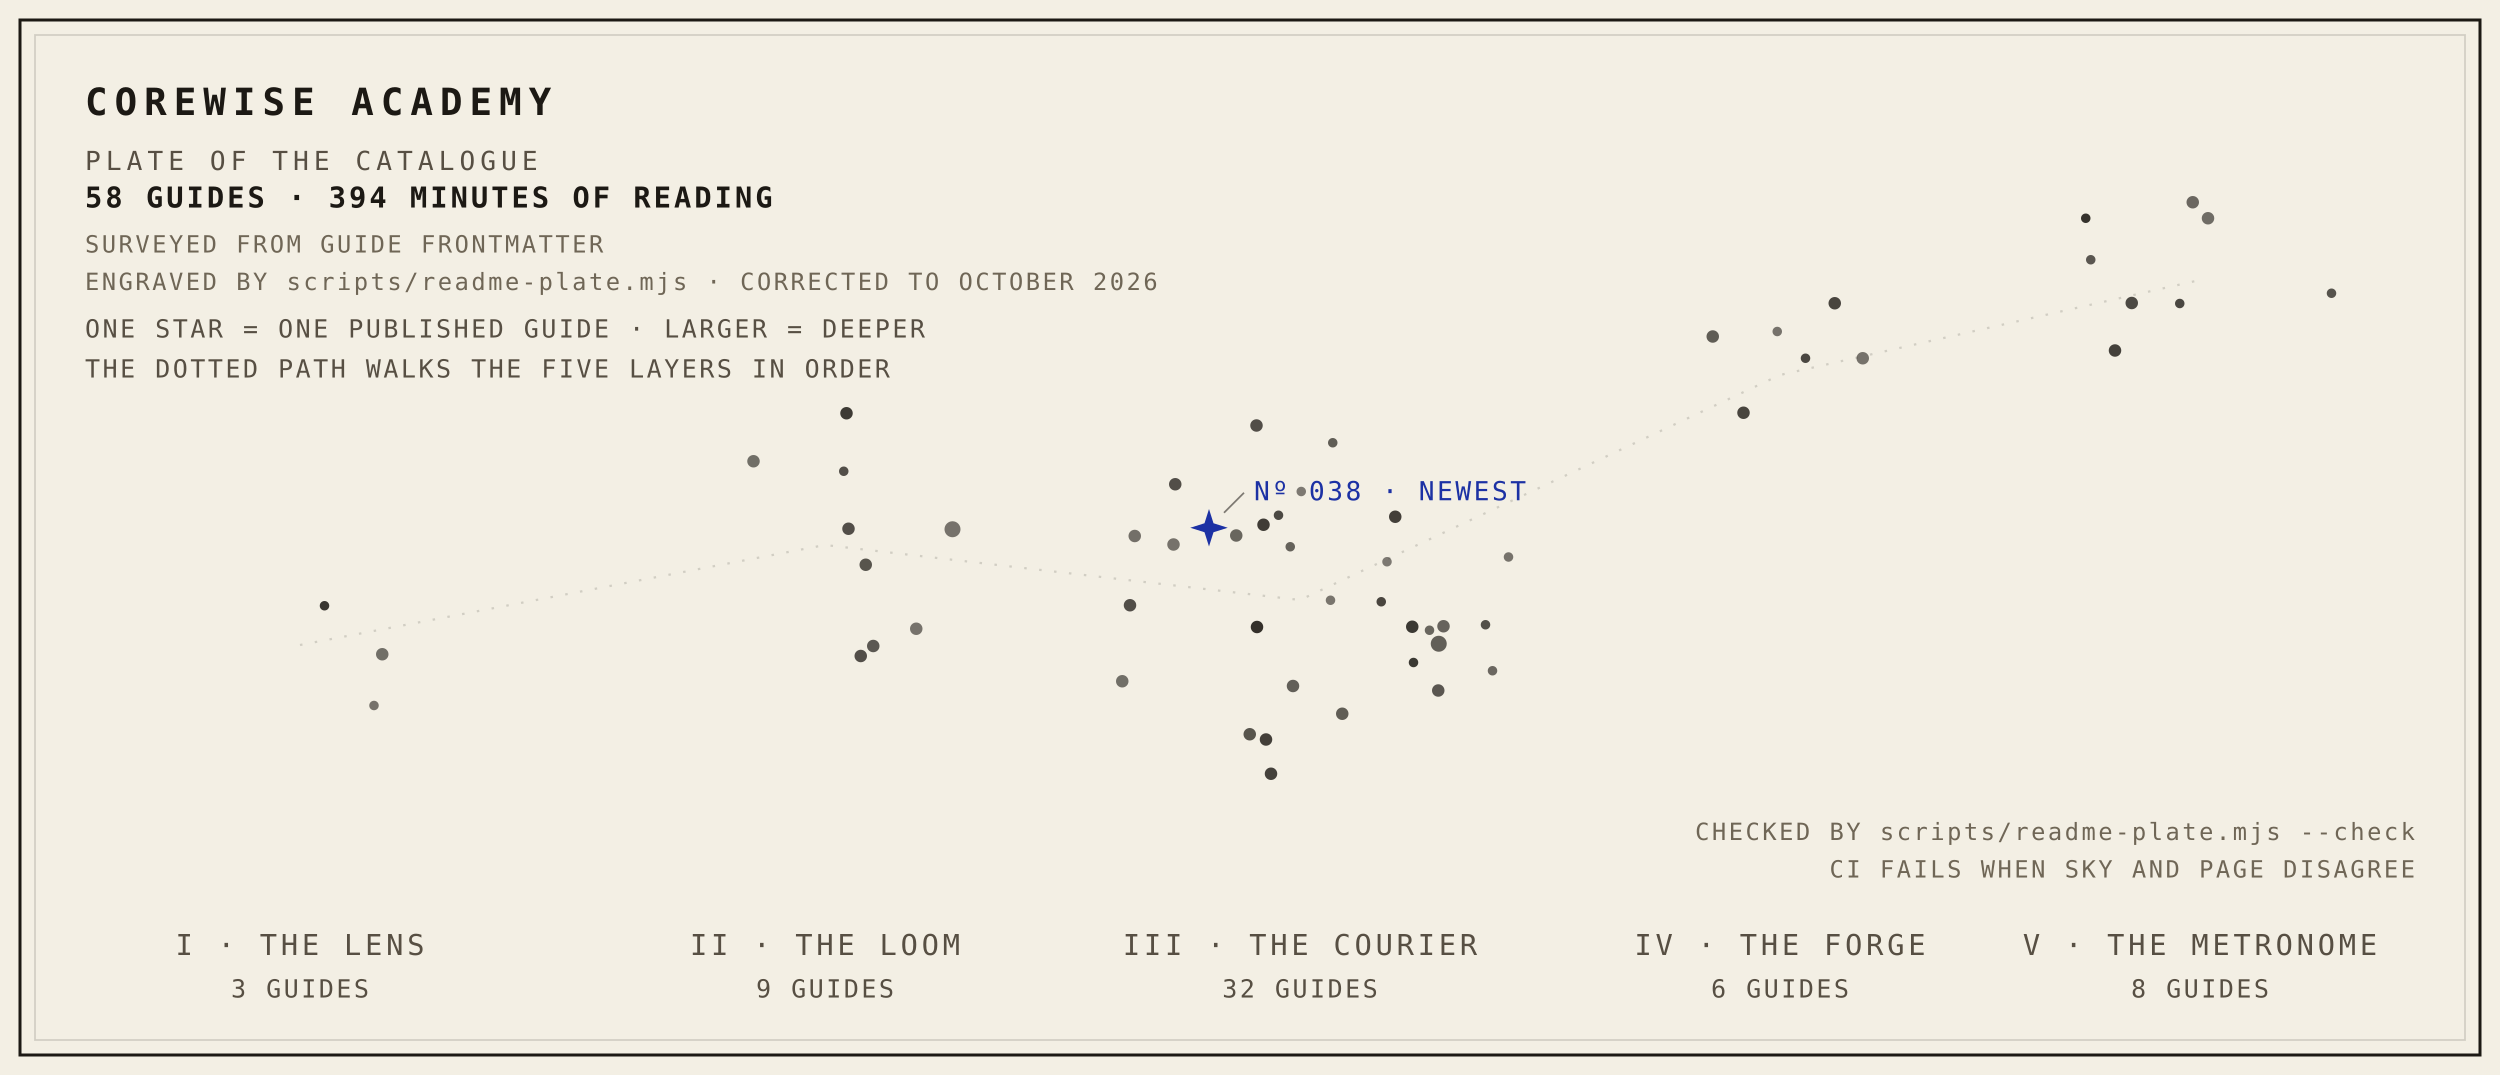
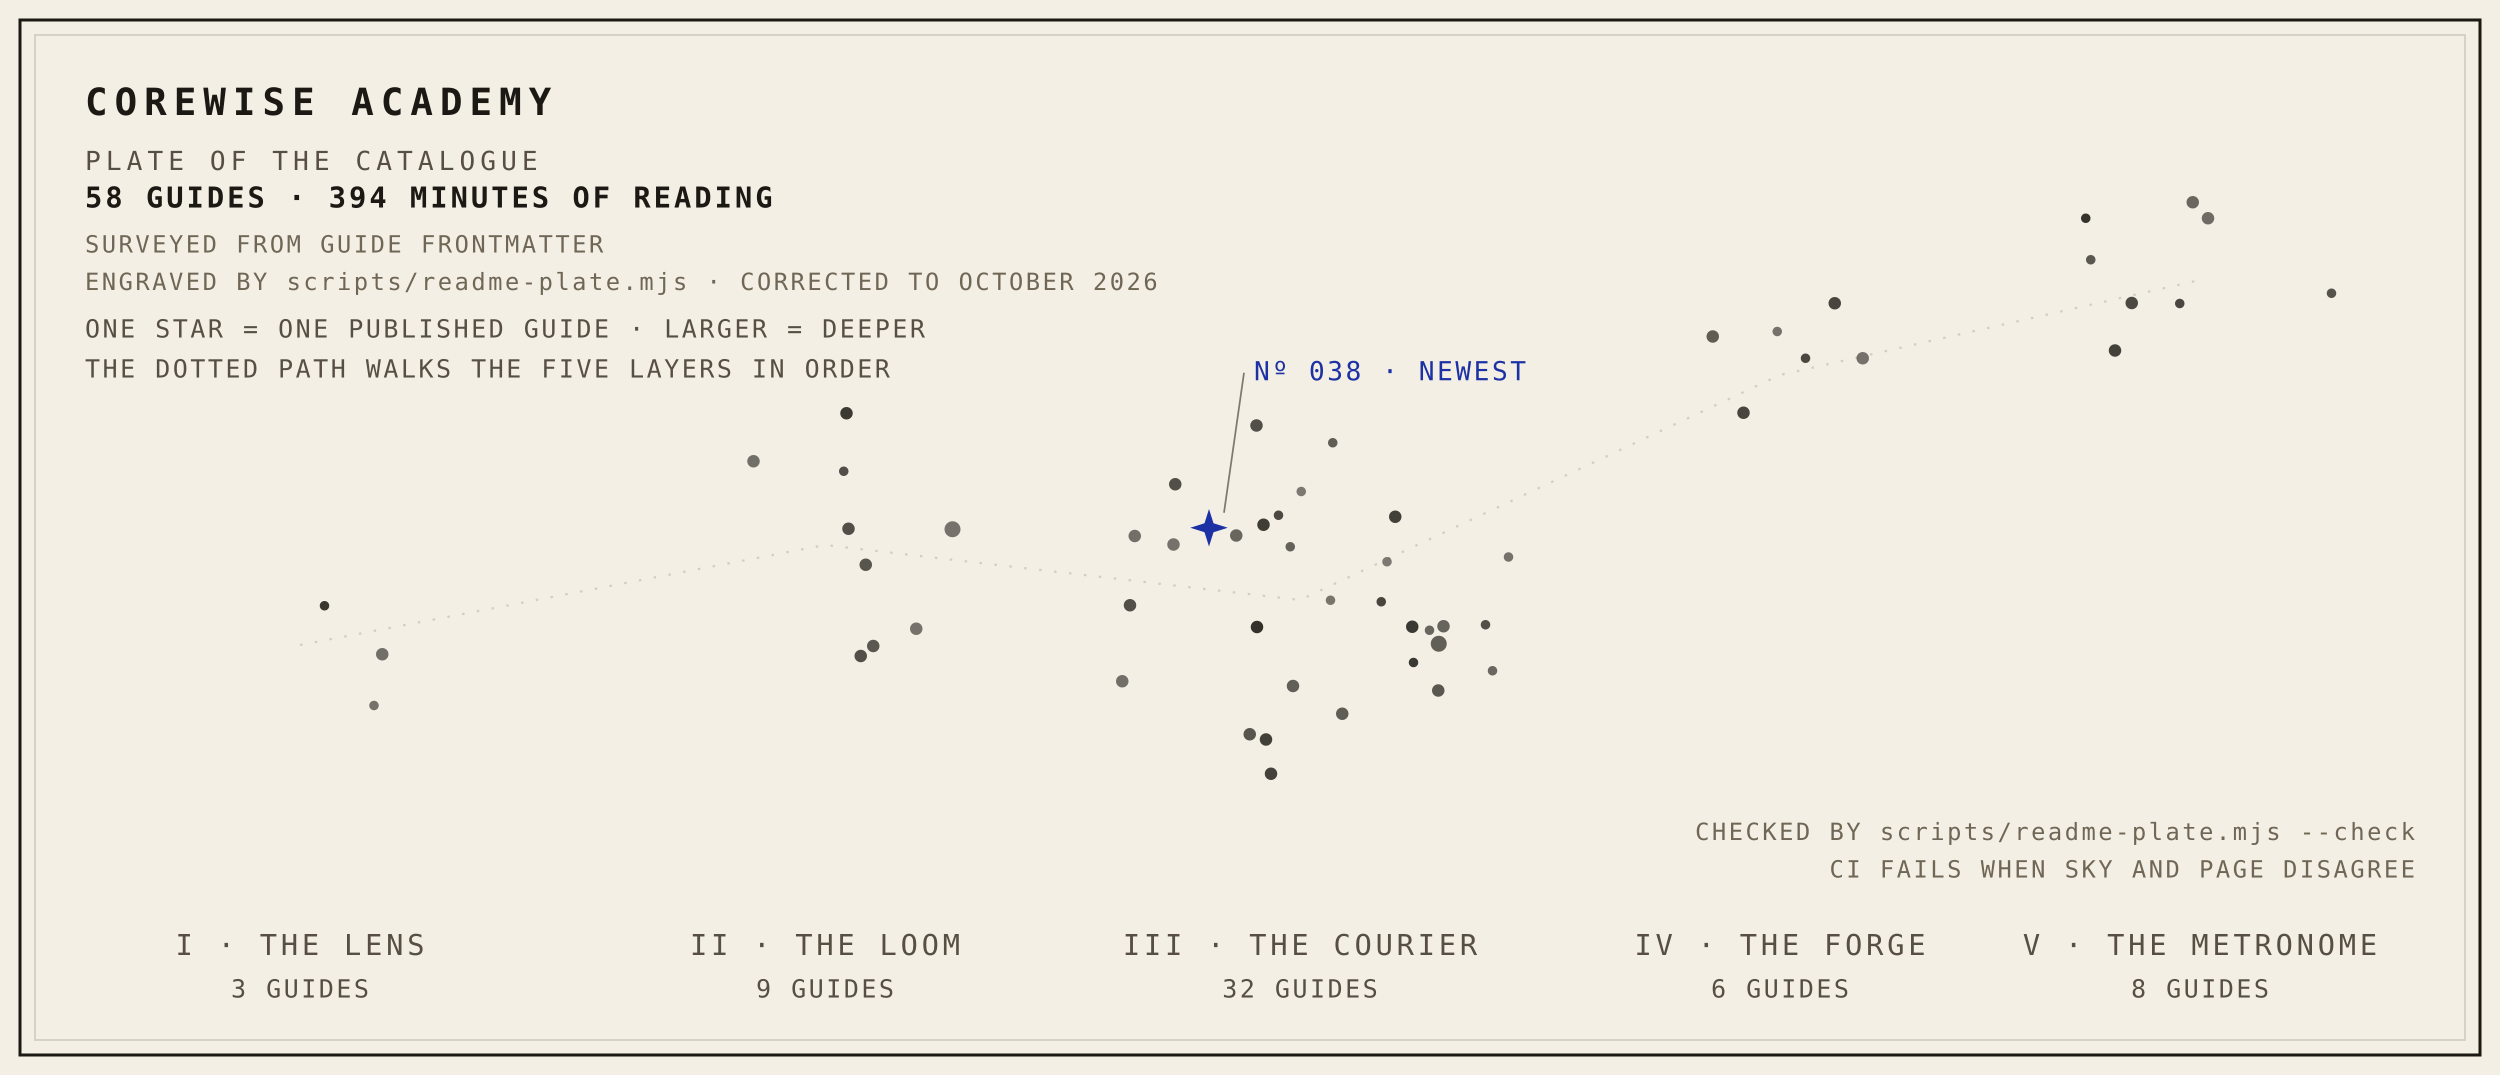
<svg xmlns="http://www.w3.org/2000/svg" viewBox="0 0 1000 430" role="img" aria-label="Chart of the CoreWise Academy catalogue: 58 published guides as stars in five constellations, one per curriculum layer.">
  <g font-family="ui-monospace, 'IBM Plex Mono', SFMono-Regular, Menlo, monospace">
    <rect x="0" y="0" width="1000" height="430" fill="#f3efe4" />
    <rect x="8" y="8" width="984" height="414" fill="none" stroke="#1c1914" stroke-width="1.2" />
    <rect x="14" y="14" width="972" height="402" fill="none" stroke="#1c1914" stroke-opacity="0.16" stroke-width="0.7" />
    <path d="M 120 258 L 330 218 L 520 240 L 712 150 L 880 112" fill="none" stroke="#1c1914" stroke-opacity="0.16" stroke-width="0.9" stroke-dasharray="1 5" />
    <circle cx="129.8" cy="242.3" r="1.9" fill="#1c1914" fill-opacity="0.86" />
    <circle cx="149.6" cy="282.2" r="1.9" fill="#1c1914" fill-opacity="0.58" />
    <circle cx="152.9" cy="261.7" r="2.5" fill="#1c1914" fill-opacity="0.6" />
    <text x="120" y="382" text-anchor="middle" font-size="11.5" letter-spacing="1.5" fill="#574f43">I · THE LENS</text>
    <text x="120" y="399" text-anchor="middle" font-size="10" letter-spacing="1" fill="#574f43">3 GUIDES</text>
    <circle cx="337.5" cy="188.5" r="1.9" fill="#1c1914" fill-opacity="0.75" />
    <circle cx="381" cy="211.7" r="3.2" fill="#1c1914" fill-opacity="0.58" />
    <circle cx="301.4" cy="184.5" r="2.5" fill="#1c1914" fill-opacity="0.6" />
    <circle cx="349.3" cy="258.4" r="2.5" fill="#1c1914" fill-opacity="0.7" />
    <circle cx="338.6" cy="165.3" r="2.5" fill="#1c1914" fill-opacity="0.84" />
    <circle cx="344.3" cy="262.4" r="2.5" fill="#1c1914" fill-opacity="0.75" />
    <circle cx="366.5" cy="251.5" r="2.5" fill="#1c1914" fill-opacity="0.58" />
    <circle cx="346.3" cy="225.9" r="2.5" fill="#1c1914" fill-opacity="0.72" />
    <circle cx="339.4" cy="211.5" r="2.5" fill="#1c1914" fill-opacity="0.75" />
    <text x="330" y="382" text-anchor="middle" font-size="11.5" letter-spacing="1.5" fill="#574f43">II · THE LOOM</text>
    <text x="330" y="399" text-anchor="middle" font-size="10" letter-spacing="1" fill="#574f43">9 GUIDES</text>
    <circle cx="575.3" cy="276.2" r="2.5" fill="#1c1914" fill-opacity="0.71" />
    <circle cx="469.4" cy="217.8" r="2.5" fill="#1c1914" fill-opacity="0.58" />
    <circle cx="564.9" cy="250.7" r="2.5" fill="#1c1914" fill-opacity="0.85" />
    <circle cx="516.1" cy="218.7" r="1.9" fill="#1c1914" fill-opacity="0.66" />
    <circle cx="448.9" cy="272.5" r="2.5" fill="#1c1914" fill-opacity="0.6" />
    <circle cx="536.9" cy="285.5" r="2.5" fill="#1c1914" fill-opacity="0.68" />
    <circle cx="506.4" cy="295.8" r="2.5" fill="#1c1914" fill-opacity="0.82" />
    <circle cx="552.5" cy="240.7" r="1.9" fill="#1c1914" fill-opacity="0.79" />
    <circle cx="505.4" cy="209.9" r="2.5" fill="#1c1914" fill-opacity="0.83" />
    <circle cx="517.2" cy="274.4" r="2.5" fill="#1c1914" fill-opacity="0.67" />
    <path d="M12 0 L14.88 9.12 L24 12 L14.88 14.88 L12 24 L9.12 14.88 L0 12 L9.12 9.12 Z" transform="translate(476.10 203.60) scale(0.625)" fill="#1c31a4" />
    <circle cx="533.1" cy="177.1" r="1.9" fill="#1c1914" fill-opacity="0.68" />
    <circle cx="571.8" cy="252.1" r="1.9" fill="#1c1914" fill-opacity="0.64" />
    <circle cx="494.5" cy="214.2" r="2.5" fill="#1c1914" fill-opacity="0.64" />
    <circle cx="520.5" cy="196.6" r="1.9" fill="#1c1914" fill-opacity="0.55" />
    <circle cx="575.5" cy="257.5" r="3.2" fill="#1c1914" fill-opacity="0.67" />
    <circle cx="453.9" cy="214.4" r="2.5" fill="#1c1914" fill-opacity="0.59" />
    <circle cx="532.2" cy="240.1" r="1.9" fill="#1c1914" fill-opacity="0.57" />
    <circle cx="470.1" cy="193.7" r="2.5" fill="#1c1914" fill-opacity="0.75" />
    <circle cx="502.6" cy="170.2" r="2.5" fill="#1c1914" fill-opacity="0.75" />
    <circle cx="452" cy="242.1" r="2.5" fill="#1c1914" fill-opacity="0.75" />
    <circle cx="499.9" cy="293.7" r="2.5" fill="#1c1914" fill-opacity="0.72" />
    <circle cx="508.4" cy="309.5" r="2.5" fill="#1c1914" fill-opacity="0.81" />
    <circle cx="511.4" cy="206.1" r="1.9" fill="#1c1914" fill-opacity="0.77" />
    <circle cx="603.4" cy="222.8" r="1.9" fill="#1c1914" fill-opacity="0.58" />
    <circle cx="502.8" cy="250.8" r="2.5" fill="#1c1914" fill-opacity="0.89" />
    <circle cx="577.4" cy="250.5" r="2.5" fill="#1c1914" fill-opacity="0.65" />
    <circle cx="565.4" cy="265" r="1.9" fill="#1c1914" fill-opacity="0.85" />
    <circle cx="597" cy="268.3" r="1.9" fill="#1c1914" fill-opacity="0.63" />
    <circle cx="594.2" cy="249.9" r="1.9" fill="#1c1914" fill-opacity="0.74" />
    <circle cx="554.8" cy="224.7" r="1.9" fill="#1c1914" fill-opacity="0.55" />
    <circle cx="558.1" cy="206.7" r="2.5" fill="#1c1914" fill-opacity="0.82" />
    <text x="520" y="382" text-anchor="middle" font-size="11.5" letter-spacing="1.5" fill="#574f43">III · THE COURIER</text>
    <text x="520" y="399" text-anchor="middle" font-size="10" letter-spacing="1" fill="#574f43">32 GUIDES</text>
    <circle cx="710.9" cy="132.6" r="1.9" fill="#1c1914" fill-opacity="0.58" />
    <circle cx="745.1" cy="143.3" r="2.5" fill="#1c1914" fill-opacity="0.58" />
    <circle cx="722.2" cy="143.3" r="1.9" fill="#1c1914" fill-opacity="0.78" />
    <circle cx="697.4" cy="165.1" r="2.5" fill="#1c1914" fill-opacity="0.79" />
    <circle cx="685.1" cy="134.6" r="2.5" fill="#1c1914" fill-opacity="0.68" />
    <circle cx="733.9" cy="121.3" r="2.5" fill="#1c1914" fill-opacity="0.79" />
    <text x="712" y="382" text-anchor="middle" font-size="11.5" letter-spacing="1.5" fill="#574f43">IV · THE FORGE</text>
    <text x="712" y="399" text-anchor="middle" font-size="10" letter-spacing="1" fill="#574f43">6 GUIDES</text>
    <circle cx="846" cy="140.2" r="2.5" fill="#1c1914" fill-opacity="0.81" />
    <circle cx="852.7" cy="121.2" r="2.5" fill="#1c1914" fill-opacity="0.77" />
    <circle cx="871.9" cy="121.4" r="1.9" fill="#1c1914" fill-opacity="0.78" />
    <circle cx="883.2" cy="87.3" r="2.5" fill="#1c1914" fill-opacity="0.61" />
    <circle cx="836.3" cy="103.9" r="1.9" fill="#1c1914" fill-opacity="0.71" />
    <circle cx="877.1" cy="80.9" r="2.5" fill="#1c1914" fill-opacity="0.63" />
    <circle cx="932.6" cy="117.3" r="1.9" fill="#1c1914" fill-opacity="0.73" />
    <circle cx="834.3" cy="87.3" r="1.9" fill="#1c1914" fill-opacity="0.88" />
    <text x="880" y="382" text-anchor="middle" font-size="11.5" letter-spacing="1.5" fill="#574f43">V · THE METRONOME</text>
    <text x="880" y="399" text-anchor="middle" font-size="10" letter-spacing="1" fill="#574f43">8 GUIDES</text>
-     <path d="M 489.6 205.1 L 497.6 197.1" stroke="#1c1914" stroke-opacity="0.55" stroke-width="0.7" fill="none" />
-     <text x="501.6" y="200.1" font-size="10.5" letter-spacing="1" fill="#1c31a4">Nº 038 · NEWEST</text>
+     <path d="M 489.6 205.1 L 497.6 149.1" stroke="#1c1914" stroke-opacity="0.55" stroke-width="0.7" fill="none" />
+     <text x="501.6" y="152.1" font-size="10.5" letter-spacing="1" fill="#1c31a4">Nº 038 · NEWEST</text>
    <text x="34" y="46" font-size="15" letter-spacing="2.8" fill="#1c1914" font-weight="600">COREWISE ACADEMY</text>
    <text x="34" y="68" font-size="10.5" letter-spacing="2" fill="#574f43" font-weight="400">PLATE OF THE CATALOGUE</text>
    <text x="34" y="83" font-size="11.5" letter-spacing="1.2" fill="#1c1914" font-weight="600">58 GUIDES · 394 MINUTES OF READING</text>
    <text x="34" y="101" font-size="9.5" letter-spacing="1" fill="#6f6656" font-weight="400">SURVEYED FROM GUIDE FRONTMATTER</text>
    <text x="34" y="116" font-size="9.5" letter-spacing="1" fill="#6f6656" font-weight="400">ENGRAVED BY scripts/readme-plate.mjs · CORRECTED TO OCTOBER 2026</text>
    <text x="34" y="135" font-size="10" letter-spacing="1" fill="#574f43">ONE STAR = ONE PUBLISHED GUIDE · LARGER = DEEPER</text>
    <text x="34" y="151" font-size="10" letter-spacing="1" fill="#574f43">THE DOTTED PATH WALKS THE FIVE LAYERS IN ORDER</text>
    <text x="966" y="336" text-anchor="end" font-size="9.5" letter-spacing="1" fill="#6f6656">CHECKED BY scripts/readme-plate.mjs --check</text>
    <text x="966" y="351" text-anchor="end" font-size="9.5" letter-spacing="1" fill="#6f6656">CI FAILS WHEN SKY AND PAGE DISAGREE</text>
  </g>
</svg>
